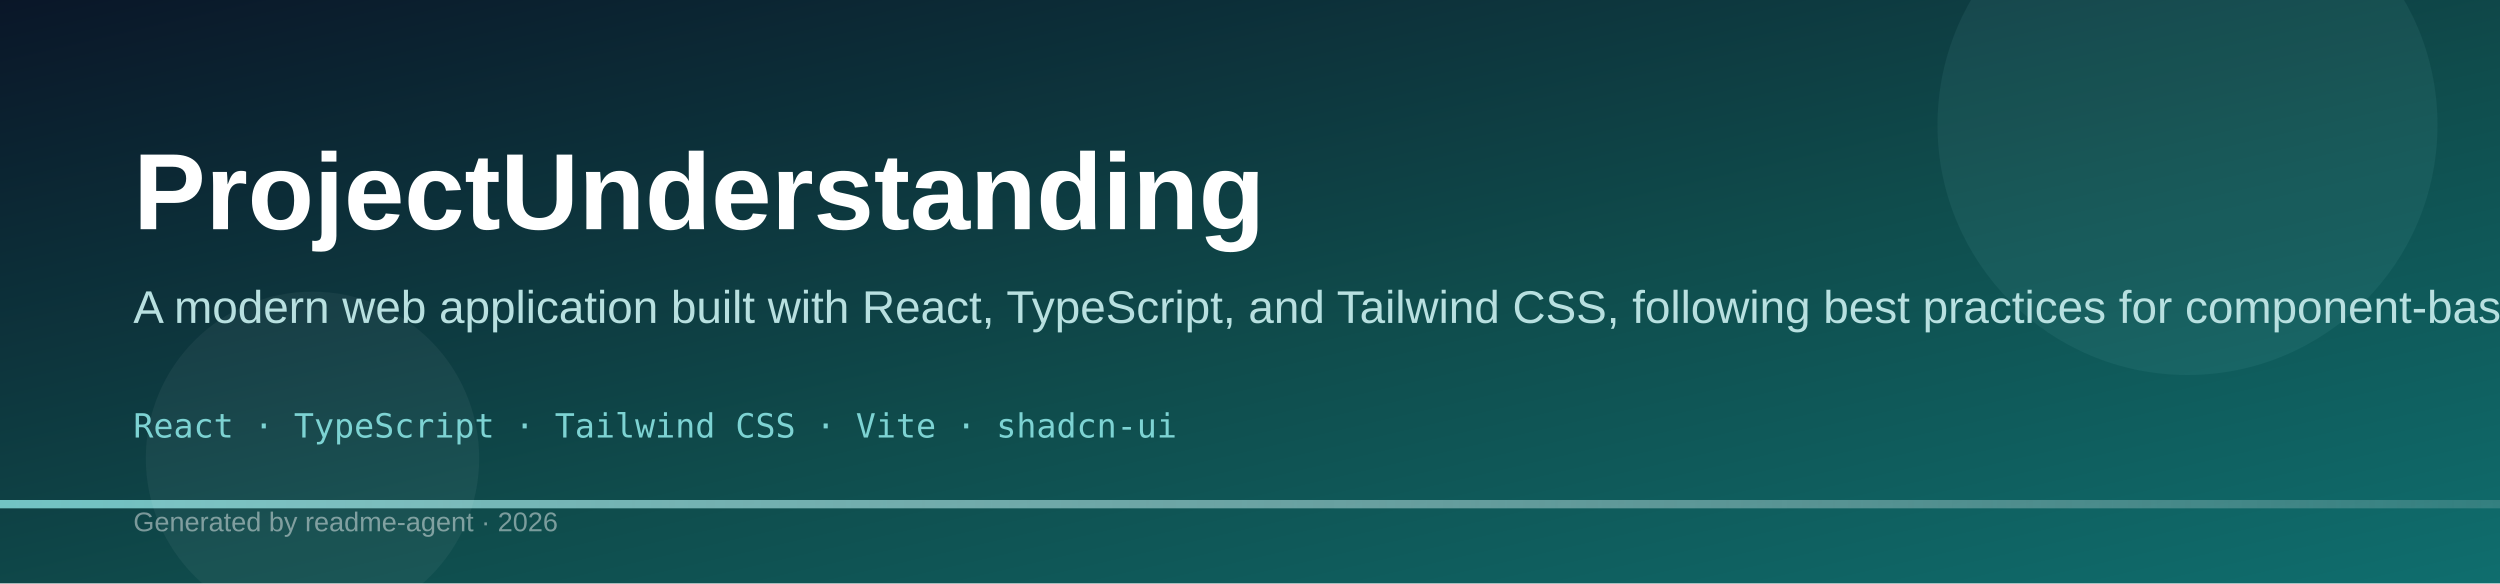
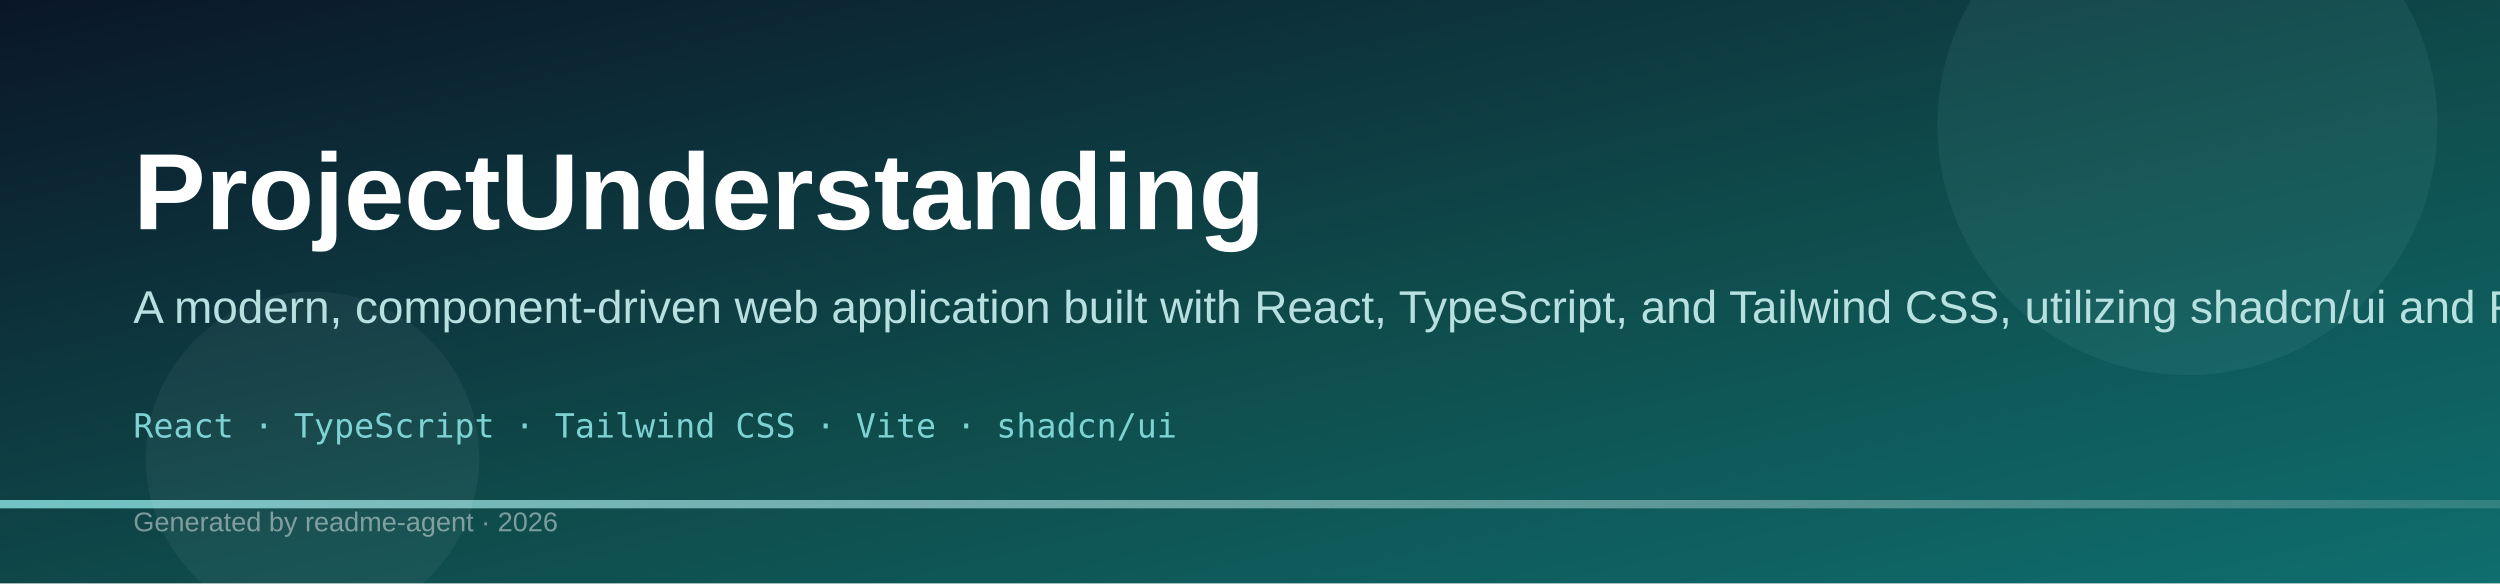
<svg xmlns="http://www.w3.org/2000/svg" width="1200" height="280" viewBox="0 0 1200 280" role="img" aria-label="ProjectUnderstanding">
  <defs>
    <linearGradient id="bg" x1="0%" y1="0%" x2="100%" y2="100%">
      <stop offset="0%" stop-color="#0a1628" />
      <stop offset="55%" stop-color="#0f4c4c" />
      <stop offset="100%" stop-color="#0f6e6e" />
    </linearGradient>
    <linearGradient id="accent" x1="0%" y1="0%" x2="100%" y2="0%">
      <stop offset="0%" stop-color="#7dd3d3" stop-opacity="0.9" />
      <stop offset="100%" stop-color="#ffffff" stop-opacity="0.15" />
    </linearGradient>
  </defs>
  <rect width="1200" height="280" fill="url(#bg)" />
  <rect x="0" y="240" width="1200" height="4" fill="url(#accent)" />
  <circle cx="1050" cy="60" r="120" fill="#7dd3d3" fill-opacity="0.08" />
  <circle cx="150" cy="220" r="80" fill="#ffffff" fill-opacity="0.05" />
  <text x="64" y="110" fill="#ffffff" font-family="Segoe UI, Arial, sans-serif" font-size="52" font-weight="700">ProjectUnderstanding</text>
-   <text x="64" y="155" fill="#b8e0e0" font-family="Segoe UI, Arial, sans-serif" font-size="22">A modern web application built with React, TypeScript, and Tailwind CSS, following best practices for component-based de</text>
-   <text x="64" y="210" fill="#7dd3d3" font-family="Consolas, monospace" font-size="16">React · TypeScript · Tailwind CSS · Vite · shadcn-ui</text>
+   <text x="64" y="155" fill="#b8e0e0" font-family="Segoe UI, Arial, sans-serif" font-size="22">A modern, component-driven web application built with React, TypeScript, and Tailwind CSS, utilizing shadcn/ui and Radix</text>
+   <text x="64" y="210" fill="#7dd3d3" font-family="Consolas, monospace" font-size="16">React · TypeScript · Tailwind CSS · Vite · shadcn/ui</text>
  <text x="64" y="255" fill="#ffffff" fill-opacity="0.45" font-family="Segoe UI, Arial, sans-serif" font-size="13">Generated by readme-agent · 2026</text>
</svg>
